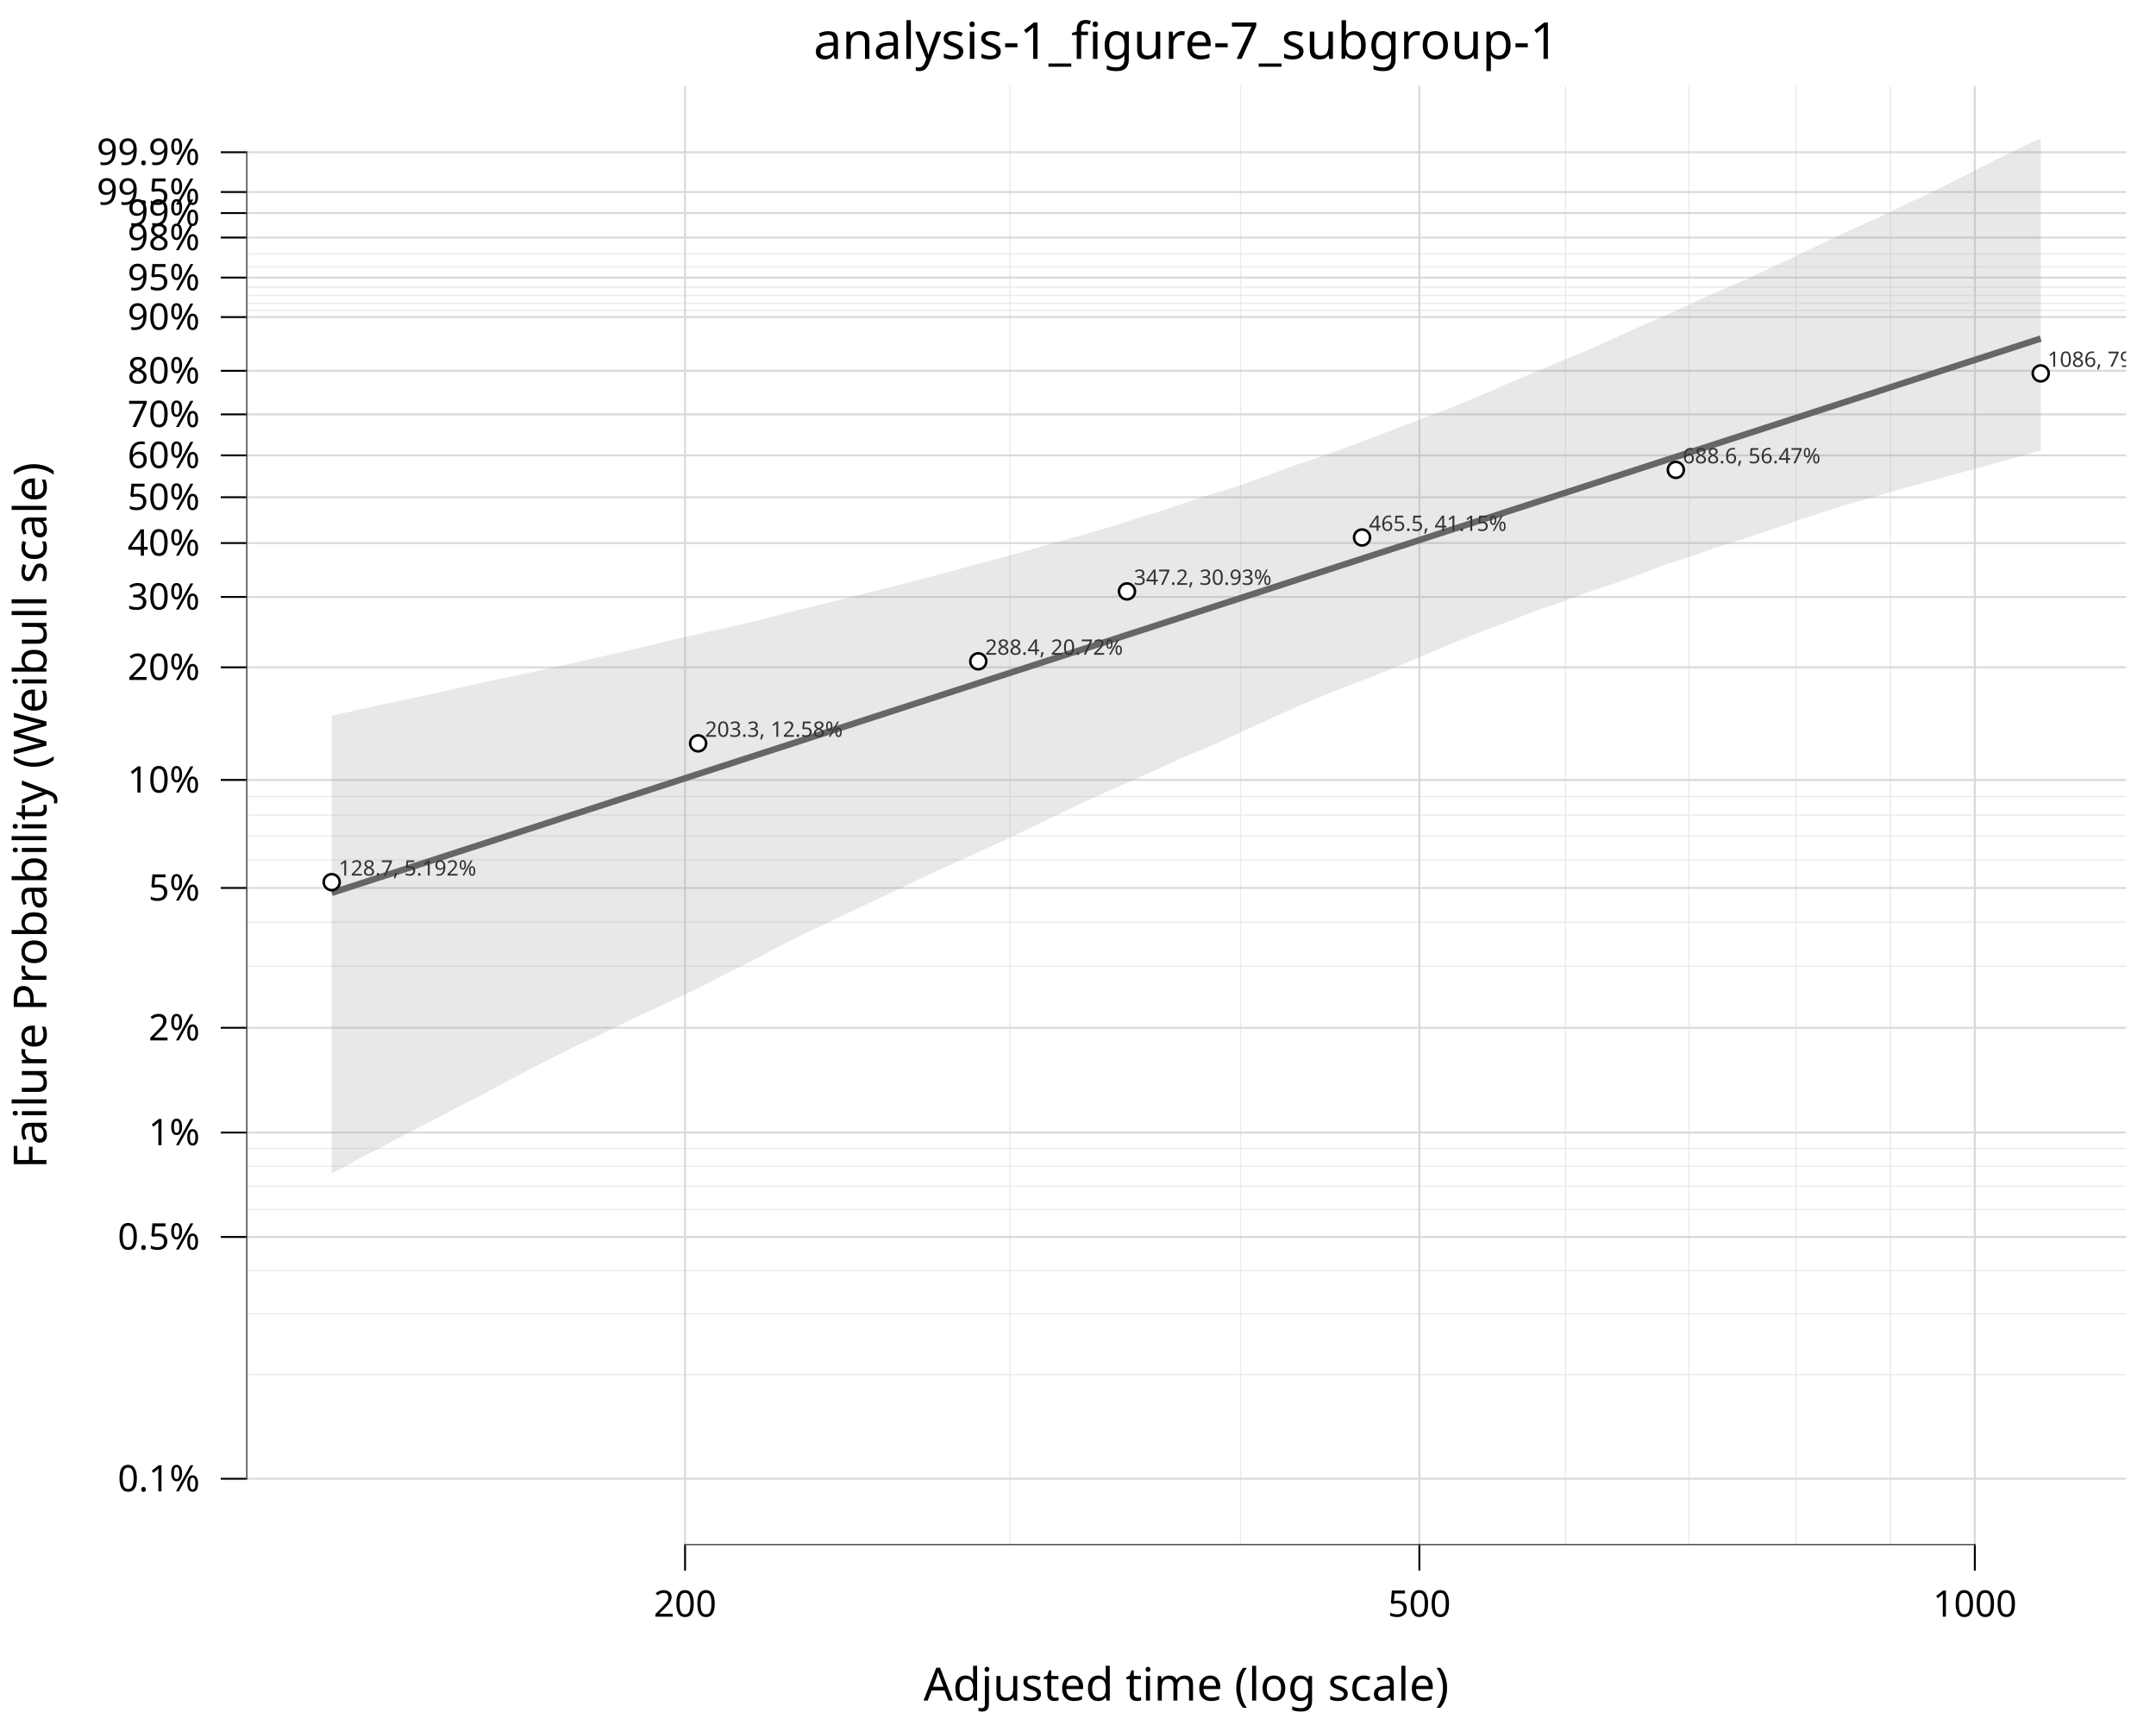
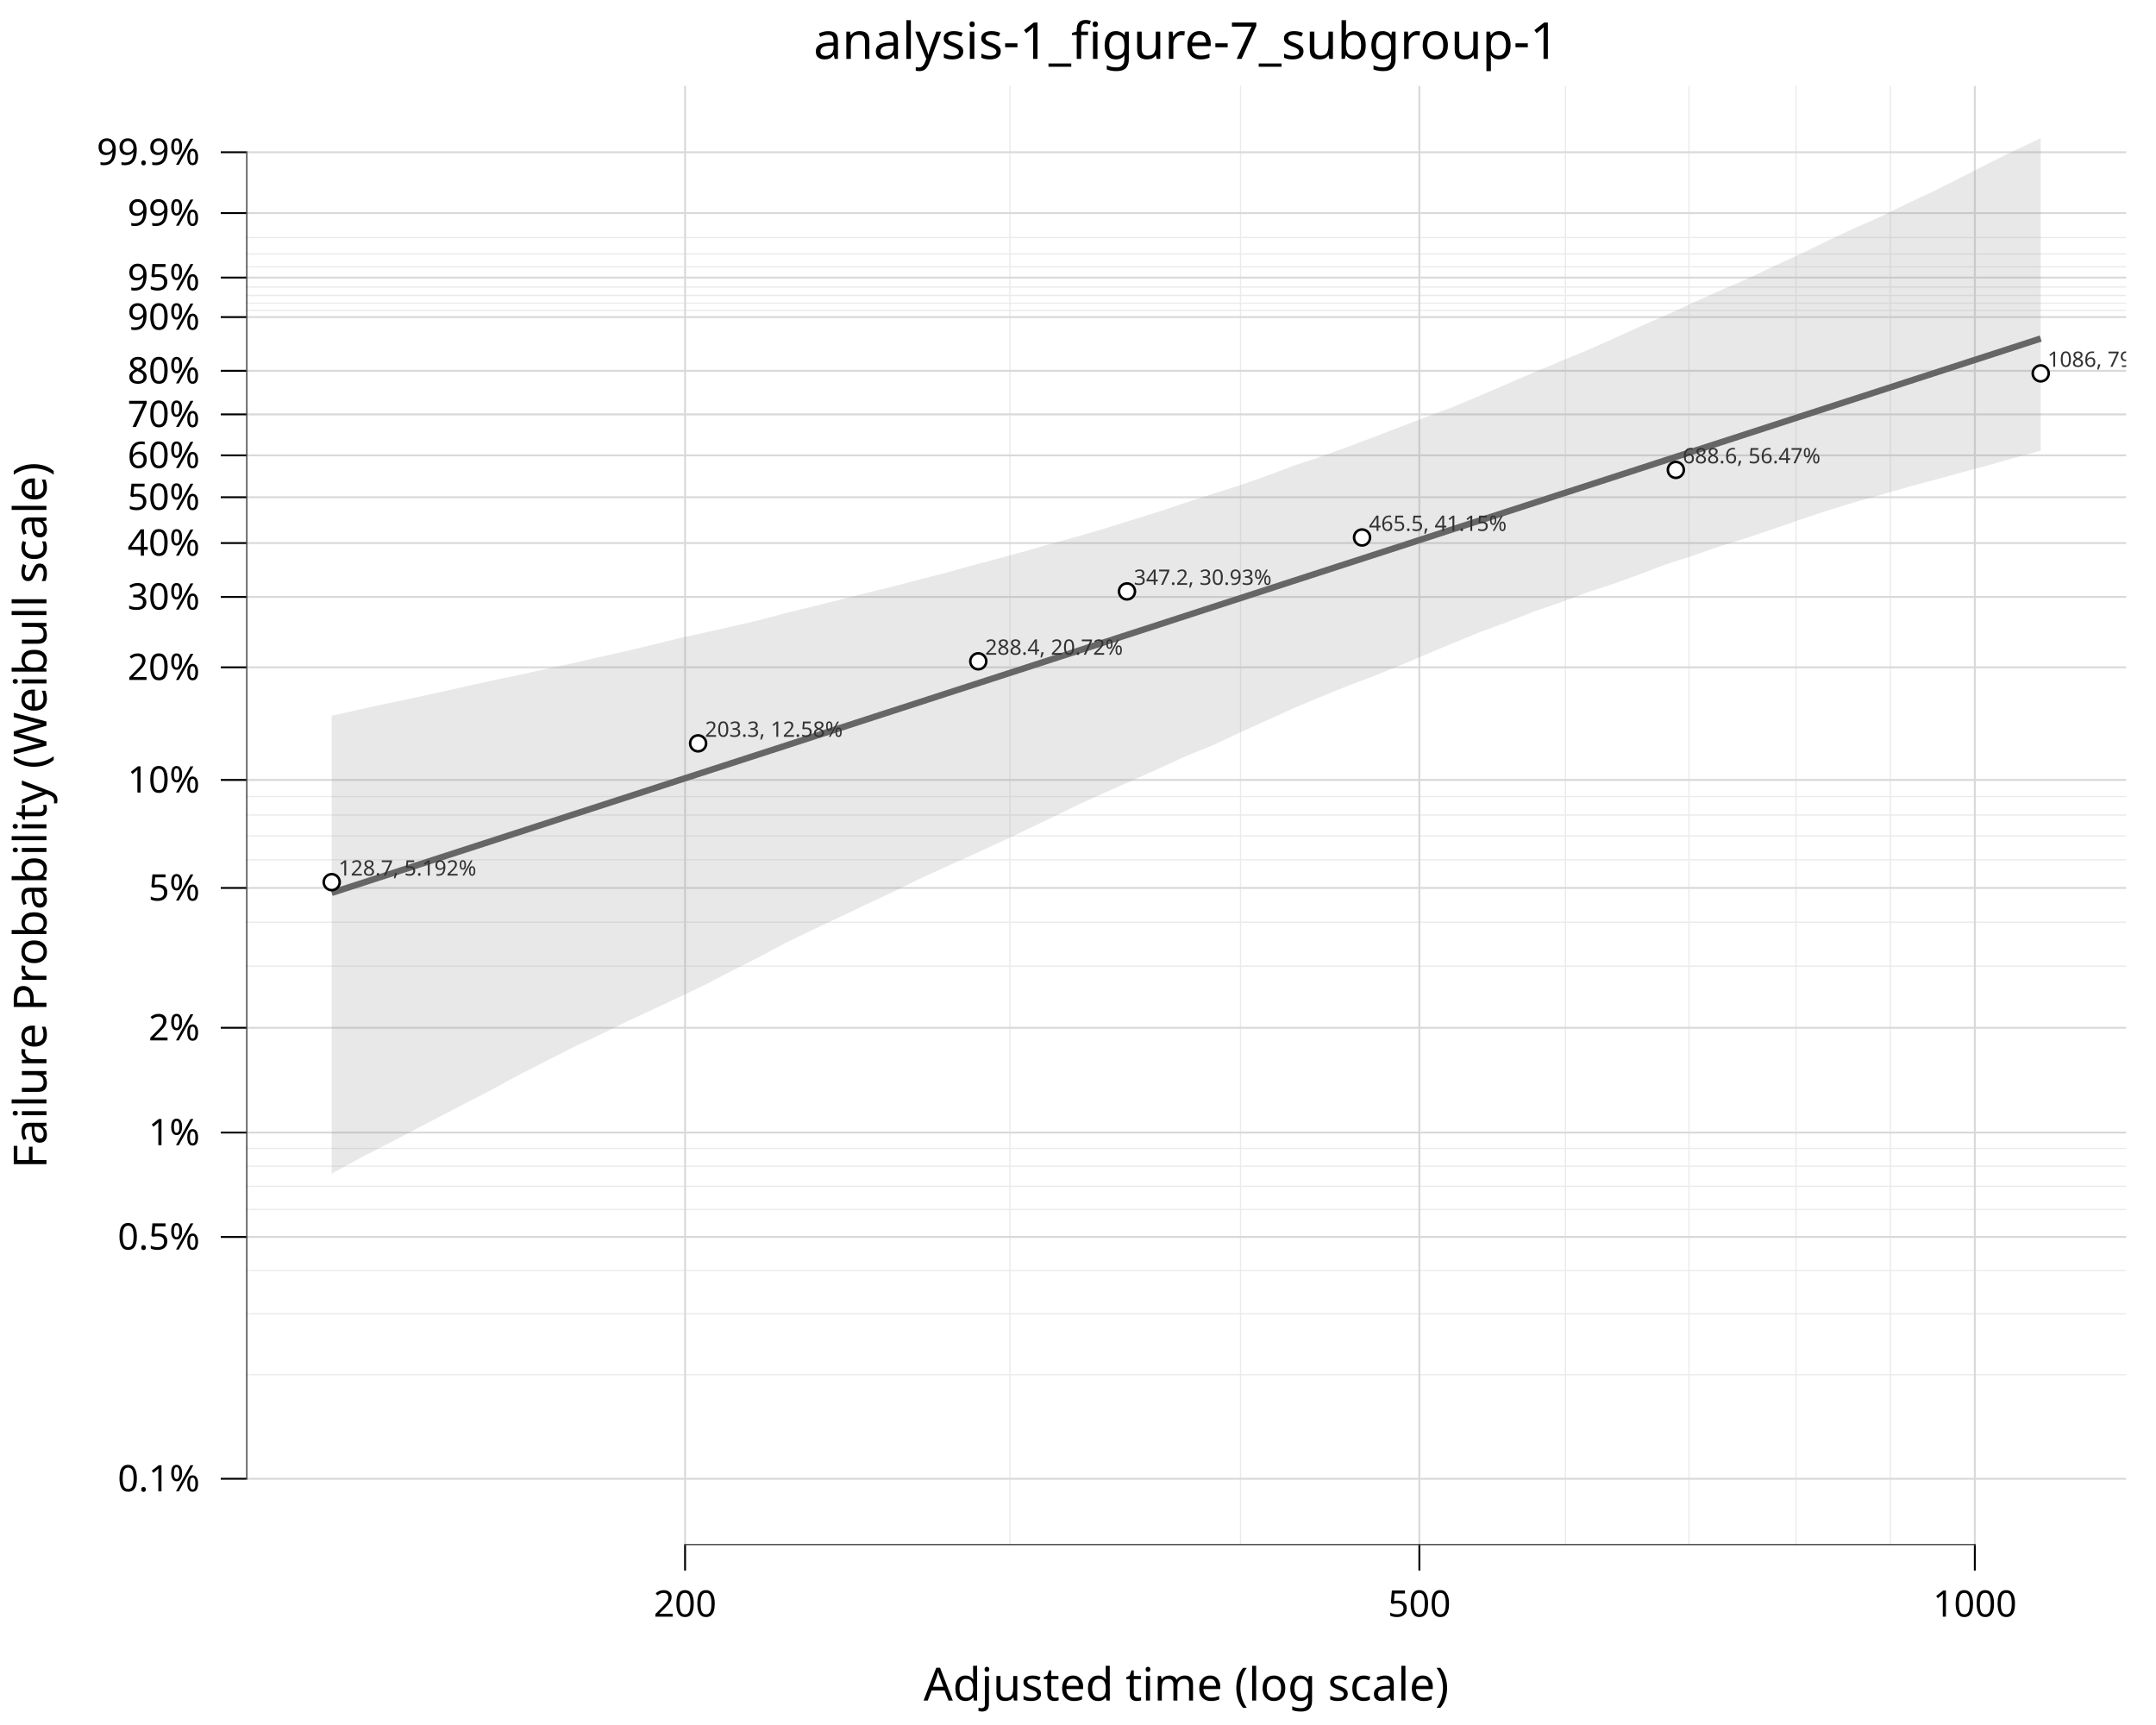
<svg xmlns="http://www.w3.org/2000/svg" class="svglite" data-engine-version="2.0" width="720.00pt" height="576.00pt" viewBox="0 0 720.00 576.00">
  <defs>
    <style type="text/css">
    .svglite line, .svglite polyline, .svglite polygon, .svglite path, .svglite rect, .svglite circle {
      fill: none;
      stroke: #000000;
      stroke-linecap: round;
      stroke-linejoin: round;
      stroke-miterlimit: 10.00;
    }
  </style>
  </defs>
  <rect width="100%" height="100%" style="stroke: none; fill: #FFFFFF;" />
  <defs>
    <clipPath id="cpMC4wMHw3MjAuMDB8MC4wMHw1NzYuMDA=">
      <rect x="0.00" y="0.00" width="720.00" height="576.00" />
    </clipPath>
  </defs>
  <g clip-path="url(#cpMC4wMHw3MjAuMDB8MC4wMHw1NzYuMDA=)">
    <rect x="0" y="0.00" width="720.00" height="576.00" style="stroke-width: 10.67; stroke: none;" />
  </g>
  <defs>
    <clipPath id="cpODIuMjR8NzEwLjA0fDI4LjY4fDUxNS45Mw==">
      <rect x="82.24" y="28.68" width="627.80" height="487.25" />
    </clipPath>
  </defs>
  <g clip-path="url(#cpODIuMjR8NzEwLjA0fDI4LjY4fDUxNS45Mw==)">
    <rect x="82.24" y="28.68" width="627.80" height="487.25" style="stroke-width: 10.67; stroke: none;" />
    <polyline points="82.24,459.02 710.04,459.02 " style="stroke-width: 0.43; stroke: #EBEBEB; stroke-linecap: butt;" />
    <polyline points="82.24,438.68 710.04,438.68 " style="stroke-width: 0.43; stroke: #EBEBEB; stroke-linecap: butt;" />
    <polyline points="82.24,424.24 710.04,424.24 " style="stroke-width: 0.43; stroke: #EBEBEB; stroke-linecap: butt;" />
    <polyline points="82.24,403.87 710.04,403.87 " style="stroke-width: 0.43; stroke: #EBEBEB; stroke-linecap: butt;" />
    <polyline points="82.24,396.12 710.04,396.12 " style="stroke-width: 0.43; stroke: #EBEBEB; stroke-linecap: butt;" />
    <polyline points="82.24,389.41 710.04,389.41 " style="stroke-width: 0.43; stroke: #EBEBEB; stroke-linecap: butt;" />
    <polyline points="82.24,383.48 710.04,383.48 " style="stroke-width: 0.43; stroke: #EBEBEB; stroke-linecap: butt;" />
    <polyline points="82.24,322.61 710.04,322.61 " style="stroke-width: 0.43; stroke: #EBEBEB; stroke-linecap: butt;" />
    <polyline points="82.24,307.94 710.04,307.94 " style="stroke-width: 0.43; stroke: #EBEBEB; stroke-linecap: butt;" />
    <polyline points="82.24,287.10 710.04,287.10 " style="stroke-width: 0.43; stroke: #EBEBEB; stroke-linecap: butt;" />
    <polyline points="82.24,279.11 710.04,279.11 " style="stroke-width: 0.43; stroke: #EBEBEB; stroke-linecap: butt;" />
    <polyline points="82.24,272.15 710.04,272.15 " style="stroke-width: 0.43; stroke: #EBEBEB; stroke-linecap: butt;" />
    <polyline points="82.24,265.98 710.04,265.98 " style="stroke-width: 0.43; stroke: #EBEBEB; stroke-linecap: butt;" />
    <polyline points="82.24,199.33 710.04,199.33 " style="stroke-width: 0.43; stroke: #EBEBEB; stroke-linecap: butt;" />
    <polyline points="82.24,138.37 710.04,138.37 " style="stroke-width: 0.43; stroke: #EBEBEB; stroke-linecap: butt;" />
    <polyline points="82.24,103.63 710.04,103.63 " style="stroke-width: 0.43; stroke: #EBEBEB; stroke-linecap: butt;" />
    <polyline points="82.24,101.24 710.04,101.24 " style="stroke-width: 0.43; stroke: #EBEBEB; stroke-linecap: butt;" />
    <polyline points="82.24,98.66 710.04,98.66 " style="stroke-width: 0.43; stroke: #EBEBEB; stroke-linecap: butt;" />
    <polyline points="82.24,95.84 710.04,95.84 " style="stroke-width: 0.43; stroke: #EBEBEB; stroke-linecap: butt;" />
    <polyline points="82.24,92.69 710.04,92.69 " style="stroke-width: 0.43; stroke: #EBEBEB; stroke-linecap: butt;" />
    <polyline points="82.24,89.09 710.04,89.09 " style="stroke-width: 0.43; stroke: #EBEBEB; stroke-linecap: butt;" />
    <polyline points="82.24,84.80 710.04,84.80 " style="stroke-width: 0.43; stroke: #EBEBEB; stroke-linecap: butt;" />
+     <polyline points="82.24,79.32 710.04,79.32 " style="stroke-width: 0.43; stroke: #EBEBEB; stroke-linecap: butt;" />
    <polyline points="337.29,515.93 337.29,28.68 " style="stroke-width: 0.43; stroke: #EBEBEB; stroke-linecap: butt;" />
    <polyline points="414.28,515.93 414.28,28.68 " style="stroke-width: 0.43; stroke: #EBEBEB; stroke-linecap: butt;" />
    <polyline points="522.79,515.93 522.79,28.68 " style="stroke-width: 0.43; stroke: #EBEBEB; stroke-linecap: butt;" />
    <polyline points="564.04,515.93 564.04,28.68 " style="stroke-width: 0.43; stroke: #EBEBEB; stroke-linecap: butt;" />
    <polyline points="599.78,515.93 599.78,28.68 " style="stroke-width: 0.43; stroke: #EBEBEB; stroke-linecap: butt;" />
    <polyline points="631.30,515.93 631.30,28.68 " style="stroke-width: 0.43; stroke: #EBEBEB; stroke-linecap: butt;" />
    <polyline points="82.24,493.78 710.04,493.78 " style="stroke-width: 0.64; stroke: #D9D9D9; stroke-linecap: butt;" />
    <polyline points="82.24,413.03 710.04,413.03 " style="stroke-width: 0.64; stroke: #D9D9D9; stroke-linecap: butt;" />
    <polyline points="82.24,378.17 710.04,378.17 " style="stroke-width: 0.64; stroke: #D9D9D9; stroke-linecap: butt;" />
    <polyline points="82.24,343.19 710.04,343.19 " style="stroke-width: 0.64; stroke: #D9D9D9; stroke-linecap: butt;" />
    <polyline points="82.24,296.50 710.04,296.50 " style="stroke-width: 0.64; stroke: #D9D9D9; stroke-linecap: butt;" />
    <polyline points="82.24,260.43 710.04,260.43 " style="stroke-width: 0.64; stroke: #D9D9D9; stroke-linecap: butt;" />
    <polyline points="82.24,222.83 710.04,222.83 " style="stroke-width: 0.64; stroke: #D9D9D9; stroke-linecap: butt;" />
    <polyline points="82.24,199.33 710.04,199.33 " style="stroke-width: 0.64; stroke: #D9D9D9; stroke-linecap: butt;" />
    <polyline points="82.24,181.33 710.04,181.33 " style="stroke-width: 0.64; stroke: #D9D9D9; stroke-linecap: butt;" />
    <polyline points="82.24,166.03 710.04,166.03 " style="stroke-width: 0.64; stroke: #D9D9D9; stroke-linecap: butt;" />
    <polyline points="82.24,152.05 710.04,152.05 " style="stroke-width: 0.64; stroke: #D9D9D9; stroke-linecap: butt;" />
    <polyline points="82.24,138.37 710.04,138.37 " style="stroke-width: 0.64; stroke: #D9D9D9; stroke-linecap: butt;" />
    <polyline points="82.24,123.82 710.04,123.82 " style="stroke-width: 0.64; stroke: #D9D9D9; stroke-linecap: butt;" />
    <polyline points="82.24,105.88 710.04,105.88 " style="stroke-width: 0.64; stroke: #D9D9D9; stroke-linecap: butt;" />
    <polyline points="82.24,92.69 710.04,92.69 " style="stroke-width: 0.64; stroke: #D9D9D9; stroke-linecap: butt;" />
-     <polyline points="82.24,79.32 710.04,79.32 " style="stroke-width: 0.64; stroke: #D9D9D9; stroke-linecap: butt;" />
    <polyline points="82.24,71.14 710.04,71.14 " style="stroke-width: 0.64; stroke: #D9D9D9; stroke-linecap: butt;" />
-     <polyline points="82.24,64.12 710.04,64.12 " style="stroke-width: 0.64; stroke: #D9D9D9; stroke-linecap: butt;" />
    <polyline points="82.24,50.83 710.04,50.83 " style="stroke-width: 0.64; stroke: #D9D9D9; stroke-linecap: butt;" />
    <polyline points="228.78,515.93 228.78,28.68 " style="stroke-width: 0.64; stroke: #D9D9D9; stroke-linecap: butt;" />
    <polyline points="474.00,515.93 474.00,28.68 " style="stroke-width: 0.64; stroke: #D9D9D9; stroke-linecap: butt;" />
    <polyline points="659.50,515.93 659.50,28.68 " style="stroke-width: 0.64; stroke: #D9D9D9; stroke-linecap: butt;" />
    <polygon points="110.77,238.99 119.69,237.00 128.61,235.04 137.52,233.17 146.44,231.23 155.36,229.24 164.28,227.24 173.20,225.40 182.11,223.44 191.03,221.51 199.95,219.45 208.87,217.44 217.78,215.34 226.70,213.12 235.62,211.18 244.54,209.16 253.45,207.09 262.37,204.72 271.29,202.57 280.21,200.32 289.12,198.06 298.04,195.89 306.96,193.53 315.88,191.26 324.80,188.77 333.71,186.40 342.63,183.98 351.55,181.41 360.47,178.97 369.38,176.33 378.30,173.54 387.22,170.78 396.14,167.78 405.05,164.89 413.97,162.08 422.89,158.95 431.81,155.56 440.72,152.60 449.64,149.38 458.56,146.02 467.48,142.60 476.40,139.20 485.31,135.87 494.23,132.10 503.15,128.27 512.07,124.44 520.98,120.68 529.90,117.02 538.82,113.08 547.74,108.99 556.65,105.11 565.57,101.01 574.49,96.95 583.41,93.15 592.32,88.91 601.24,84.81 610.16,80.47 619.08,76.28 628.00,72.36 636.91,67.97 645.83,63.82 654.75,59.31 663.67,54.75 672.58,50.35 681.50,46.14 681.50,150.47 672.58,152.92 663.67,155.43 654.75,157.85 645.83,160.30 636.91,162.68 628.00,165.27 619.08,167.80 610.16,170.52 601.24,173.49 592.32,176.59 583.41,179.59 574.49,182.38 565.57,185.46 556.65,188.34 547.74,191.71 538.82,194.95 529.90,197.87 520.98,201.22 512.07,204.27 503.15,207.79 494.23,211.06 485.31,214.72 476.40,218.45 467.48,222.22 458.56,225.83 449.64,229.19 440.72,232.81 431.81,236.55 422.89,240.61 413.97,244.64 405.05,248.84 396.14,252.43 387.22,256.53 378.30,260.53 369.38,264.48 360.47,268.52 351.55,272.87 342.63,277.11 333.71,281.34 324.80,285.43 315.88,289.43 306.96,293.52 298.04,297.90 289.12,302.07 280.21,306.32 271.29,310.52 262.37,314.82 253.45,319.61 244.54,324.09 235.62,328.74 226.70,333.02 217.78,337.17 208.87,341.33 199.95,345.71 191.03,349.88 182.11,354.44 173.20,358.97 164.28,363.82 155.36,368.44 146.44,373.07 137.52,377.73 128.61,382.39 119.69,387.00 110.77,391.89 " style="stroke-width: 0.00; stroke: none; stroke-linecap: butt; fill: #999999; fill-opacity: 0.22;" />
    <polyline points="110.77,238.99 119.69,237.00 128.61,235.04 137.52,233.17 146.44,231.23 155.36,229.24 164.28,227.24 173.20,225.40 182.11,223.44 191.03,221.51 199.95,219.45 208.87,217.44 217.78,215.34 226.70,213.12 235.62,211.18 244.54,209.16 253.45,207.09 262.37,204.72 271.29,202.57 280.21,200.32 289.12,198.06 298.04,195.89 306.96,193.53 315.88,191.26 324.80,188.77 333.71,186.40 342.63,183.98 351.55,181.41 360.47,178.97 369.38,176.33 378.30,173.54 387.22,170.78 396.14,167.78 405.05,164.89 413.97,162.08 422.89,158.95 431.81,155.56 440.72,152.60 449.64,149.38 458.56,146.02 467.48,142.60 476.40,139.20 485.31,135.87 494.23,132.10 503.15,128.27 512.07,124.44 520.98,120.68 529.90,117.02 538.82,113.08 547.74,108.99 556.65,105.11 565.57,101.01 574.49,96.95 583.41,93.15 592.32,88.91 601.24,84.81 610.16,80.47 619.08,76.28 628.00,72.36 636.91,67.97 645.83,63.82 654.75,59.31 663.67,54.75 672.58,50.35 681.50,46.14 " style="stroke-width: 1.07; stroke: none; stroke-linecap: butt;" />
    <polyline points="681.50,150.47 672.58,152.92 663.67,155.43 654.75,157.85 645.83,160.30 636.91,162.68 628.00,165.27 619.08,167.80 610.16,170.52 601.24,173.49 592.32,176.59 583.41,179.59 574.49,182.38 565.57,185.46 556.65,188.34 547.74,191.71 538.82,194.95 529.90,197.87 520.98,201.22 512.07,204.27 503.15,207.79 494.23,211.06 485.31,214.72 476.40,218.45 467.48,222.22 458.56,225.83 449.64,229.19 440.72,232.81 431.81,236.55 422.89,240.61 413.97,244.64 405.05,248.84 396.14,252.43 387.22,256.53 378.30,260.53 369.38,264.48 360.47,268.52 351.55,272.87 342.63,277.11 333.71,281.34 324.80,285.43 315.88,289.43 306.96,293.52 298.04,297.90 289.12,302.07 280.21,306.32 271.29,310.52 262.37,314.82 253.45,319.61 244.54,324.09 235.62,328.74 226.70,333.02 217.78,337.17 208.87,341.33 199.95,345.71 191.03,349.88 182.11,354.44 173.20,358.97 164.28,363.82 155.36,368.44 146.44,373.07 137.52,377.73 128.61,382.39 119.69,387.00 110.77,391.89 " style="stroke-width: 1.07; stroke: none; stroke-linecap: butt;" />
    <polyline points="110.77,298.14 119.69,295.25 128.61,292.36 137.52,289.47 146.44,286.57 155.36,283.68 164.28,280.79 173.20,277.90 182.11,275.01 191.03,272.11 199.95,269.22 208.87,266.33 217.78,263.44 226.70,260.54 235.62,257.65 244.54,254.76 253.45,251.87 262.37,248.98 271.29,246.08 280.21,243.19 289.12,240.30 298.04,237.41 306.96,234.52 315.88,231.62 324.80,228.73 333.71,225.84 342.63,222.95 351.55,220.05 360.47,217.16 369.38,214.27 378.30,211.38 387.22,208.49 396.14,205.59 405.05,202.70 413.97,199.81 422.89,196.92 431.81,194.02 440.72,191.13 449.64,188.24 458.56,185.35 467.48,182.46 476.40,179.56 485.31,176.67 494.23,173.78 503.15,170.89 512.07,168.00 520.98,165.10 529.90,162.21 538.82,159.32 547.74,156.43 556.65,153.53 565.57,150.64 574.49,147.75 583.41,144.86 592.32,141.97 601.24,139.07 610.16,136.18 619.08,133.29 628.00,130.40 636.91,127.50 645.83,124.61 654.75,121.72 663.67,118.83 672.58,115.94 681.50,113.04 " style="stroke-width: 2.13; stroke: #666666; stroke-linecap: butt;" />
    <circle cx="110.77" cy="294.56" r="2.67" style="stroke-width: 0.85; fill: #FFFFFF;" />
    <circle cx="233.14" cy="248.22" r="2.67" style="stroke-width: 0.85; fill: #FFFFFF;" />
    <circle cx="326.70" cy="220.82" r="2.67" style="stroke-width: 0.85; fill: #FFFFFF;" />
    <circle cx="376.36" cy="197.48" r="2.67" style="stroke-width: 0.85; fill: #FFFFFF;" />
    <circle cx="454.86" cy="179.47" r="2.67" style="stroke-width: 0.85; fill: #FFFFFF;" />
    <circle cx="559.65" cy="156.90" r="2.67" style="stroke-width: 0.85; fill: #FFFFFF;" />
    <circle cx="681.50" cy="124.68" r="2.67" style="stroke-width: 0.85; fill: #FFFFFF;" />
    <text x="113.07" y="292.36" style="font-size: 7.11px; fill: #333333; font-family: sans;" textLength="45.88px" lengthAdjust="spacingAndGlyphs">128.7, 5.192%</text>
    <text x="235.43" y="246.02" style="font-size: 7.11px; fill: #333333; font-family: sans;" textLength="45.88px" lengthAdjust="spacingAndGlyphs">203.3, 12.58%</text>
    <text x="328.99" y="218.62" style="font-size: 7.11px; fill: #333333; font-family: sans;" textLength="45.88px" lengthAdjust="spacingAndGlyphs">288.4, 20.72%</text>
    <text x="378.65" y="195.28" style="font-size: 7.11px; fill: #333333; font-family: sans;" textLength="45.88px" lengthAdjust="spacingAndGlyphs">347.2, 30.93%</text>
    <text x="457.15" y="177.27" style="font-size: 7.11px; fill: #333333; font-family: sans;" textLength="45.88px" lengthAdjust="spacingAndGlyphs">465.5, 41.15%</text>
    <text x="561.94" y="154.70" style="font-size: 7.11px; fill: #333333; font-family: sans;" textLength="45.88px" lengthAdjust="spacingAndGlyphs">688.6, 56.47%</text>
    <text x="683.79" y="122.48" style="font-size: 7.11px; fill: #333333; font-family: sans;" textLength="45.88px" lengthAdjust="spacingAndGlyphs"> 1086, 79.45%</text>
    <line x1="228.46" y1="515.93" x2="659.82" y2="515.93" style="stroke-width: 0.64; stroke-linecap: butt;" />
    <line x1="82.24" y1="494.10" x2="82.24" y2="50.51" style="stroke-width: 0.64; stroke-linecap: butt;" />
    <rect x="82.24" y="28.68" width="627.80" height="487.25" style="stroke-width: 0.00; stroke: none;" />
  </g>
  <g clip-path="url(#cpMC4wMHw3MjAuMDB8MC4wMHw1NzYuMDA=)">
    <polyline points="82.24,515.93 82.24,28.68 " style="stroke-width: 0.00; stroke: none; stroke-linecap: butt;" />
    <text x="66.76" y="497.99" text-anchor="end" style="font-size: 12.24px; font-family: sans;" textLength="34.70px" lengthAdjust="spacingAndGlyphs">  0.1%</text>
    <text x="66.76" y="417.24" text-anchor="end" style="font-size: 12.24px; font-family: sans;" textLength="34.70px" lengthAdjust="spacingAndGlyphs">  0.5%</text>
    <text x="66.76" y="382.39" text-anchor="end" style="font-size: 12.24px; font-family: sans;" textLength="31.29px" lengthAdjust="spacingAndGlyphs">    1%</text>
    <text x="66.76" y="347.40" text-anchor="end" style="font-size: 12.24px; font-family: sans;" textLength="31.29px" lengthAdjust="spacingAndGlyphs">    2%</text>
    <text x="66.76" y="300.71" text-anchor="end" style="font-size: 12.24px; font-family: sans;" textLength="31.29px" lengthAdjust="spacingAndGlyphs">    5%</text>
    <text x="66.76" y="264.64" text-anchor="end" style="font-size: 12.24px; font-family: sans;" textLength="34.70px" lengthAdjust="spacingAndGlyphs">   10%</text>
    <text x="66.76" y="227.04" text-anchor="end" style="font-size: 12.24px; font-family: sans;" textLength="34.70px" lengthAdjust="spacingAndGlyphs">   20%</text>
    <text x="66.76" y="203.54" text-anchor="end" style="font-size: 12.24px; font-family: sans;" textLength="34.70px" lengthAdjust="spacingAndGlyphs">   30%</text>
    <text x="66.76" y="185.54" text-anchor="end" style="font-size: 12.24px; font-family: sans;" textLength="34.70px" lengthAdjust="spacingAndGlyphs">   40%</text>
    <text x="66.76" y="170.24" text-anchor="end" style="font-size: 12.24px; font-family: sans;" textLength="34.70px" lengthAdjust="spacingAndGlyphs">   50%</text>
    <text x="66.76" y="156.26" text-anchor="end" style="font-size: 12.24px; font-family: sans;" textLength="34.70px" lengthAdjust="spacingAndGlyphs">   60%</text>
    <text x="66.76" y="142.58" text-anchor="end" style="font-size: 12.24px; font-family: sans;" textLength="34.70px" lengthAdjust="spacingAndGlyphs">   70%</text>
    <text x="66.76" y="128.03" text-anchor="end" style="font-size: 12.24px; font-family: sans;" textLength="34.70px" lengthAdjust="spacingAndGlyphs">   80%</text>
    <text x="66.76" y="110.09" text-anchor="end" style="font-size: 12.24px; font-family: sans;" textLength="34.70px" lengthAdjust="spacingAndGlyphs">   90%</text>
    <text x="66.76" y="96.90" text-anchor="end" style="font-size: 12.24px; font-family: sans;" textLength="34.70px" lengthAdjust="spacingAndGlyphs">   95%</text>
-     <text x="66.76" y="83.53" text-anchor="end" style="font-size: 12.24px; font-family: sans;" textLength="34.70px" lengthAdjust="spacingAndGlyphs">   98%</text>
    <text x="66.76" y="75.35" text-anchor="end" style="font-size: 12.24px; font-family: sans;" textLength="34.70px" lengthAdjust="spacingAndGlyphs">   99%</text>
-     <text x="66.76" y="68.33" text-anchor="end" style="font-size: 12.24px; font-family: sans;" textLength="38.11px" lengthAdjust="spacingAndGlyphs"> 99.5%</text>
    <text x="66.76" y="55.04" text-anchor="end" style="font-size: 12.24px; font-family: sans;" textLength="38.11px" lengthAdjust="spacingAndGlyphs"> 99.9%</text>
    <polyline points="73.73,493.78 82.24,493.78 " style="stroke-width: 0.64; stroke-linecap: butt;" />
    <polyline points="73.73,413.03 82.24,413.03 " style="stroke-width: 0.64; stroke-linecap: butt;" />
    <polyline points="73.73,378.17 82.24,378.17 " style="stroke-width: 0.64; stroke-linecap: butt;" />
    <polyline points="73.73,343.19 82.24,343.19 " style="stroke-width: 0.64; stroke-linecap: butt;" />
    <polyline points="73.73,296.50 82.24,296.50 " style="stroke-width: 0.64; stroke-linecap: butt;" />
    <polyline points="73.73,260.43 82.24,260.43 " style="stroke-width: 0.64; stroke-linecap: butt;" />
    <polyline points="73.73,222.83 82.24,222.83 " style="stroke-width: 0.64; stroke-linecap: butt;" />
    <polyline points="73.73,199.33 82.24,199.33 " style="stroke-width: 0.64; stroke-linecap: butt;" />
    <polyline points="73.73,181.33 82.24,181.33 " style="stroke-width: 0.64; stroke-linecap: butt;" />
    <polyline points="73.73,166.03 82.24,166.03 " style="stroke-width: 0.64; stroke-linecap: butt;" />
    <polyline points="73.73,152.05 82.24,152.05 " style="stroke-width: 0.64; stroke-linecap: butt;" />
    <polyline points="73.73,138.37 82.24,138.37 " style="stroke-width: 0.64; stroke-linecap: butt;" />
    <polyline points="73.73,123.82 82.24,123.82 " style="stroke-width: 0.64; stroke-linecap: butt;" />
    <polyline points="73.73,105.88 82.24,105.88 " style="stroke-width: 0.64; stroke-linecap: butt;" />
    <polyline points="73.73,92.69 82.24,92.69 " style="stroke-width: 0.64; stroke-linecap: butt;" />
-     <polyline points="73.73,79.32 82.24,79.32 " style="stroke-width: 0.64; stroke-linecap: butt;" />
    <polyline points="73.73,71.14 82.24,71.14 " style="stroke-width: 0.64; stroke-linecap: butt;" />
-     <polyline points="73.73,64.12 82.24,64.12 " style="stroke-width: 0.64; stroke-linecap: butt;" />
    <polyline points="73.73,50.83 82.24,50.83 " style="stroke-width: 0.64; stroke-linecap: butt;" />
    <polyline points="82.24,515.93 710.04,515.93 " style="stroke-width: 0.00; stroke: none; stroke-linecap: butt;" />
    <polyline points="228.78,524.43 228.78,515.93 " style="stroke-width: 0.64; stroke-linecap: butt;" />
    <polyline points="474.00,524.43 474.00,515.93 " style="stroke-width: 0.64; stroke-linecap: butt;" />
    <polyline points="659.50,524.43 659.50,515.93 " style="stroke-width: 0.64; stroke-linecap: butt;" />
    <text x="228.78" y="539.83" text-anchor="middle" style="font-size: 12.24px; font-family: sans;" textLength="27.22px" lengthAdjust="spacingAndGlyphs">  200</text>
    <text x="474.00" y="539.83" text-anchor="middle" style="font-size: 12.24px; font-family: sans;" textLength="27.22px" lengthAdjust="spacingAndGlyphs">  500</text>
    <text x="659.50" y="539.83" text-anchor="middle" style="font-size: 12.24px; font-family: sans;" textLength="30.63px" lengthAdjust="spacingAndGlyphs"> 1000</text>
    <text x="396.14" y="567.84" text-anchor="middle" style="font-size: 15.30px; font-family: sans;" textLength="167.54px" lengthAdjust="spacingAndGlyphs">Adjusted time (log scale)</text>
    <text transform="translate(15.51,272.30) rotate(-90)" text-anchor="middle" style="font-size: 15.30px; font-family: sans;" textLength="227.03px" lengthAdjust="spacingAndGlyphs">Failure Probability (Weibull scale)</text>
    <text x="396.14" y="19.67" text-anchor="middle" style="font-size: 17.00px; font-family: sans;" textLength="239.12px" lengthAdjust="spacingAndGlyphs">analysis-1_figure-7_subgroup-1</text>
  </g>
</svg>
